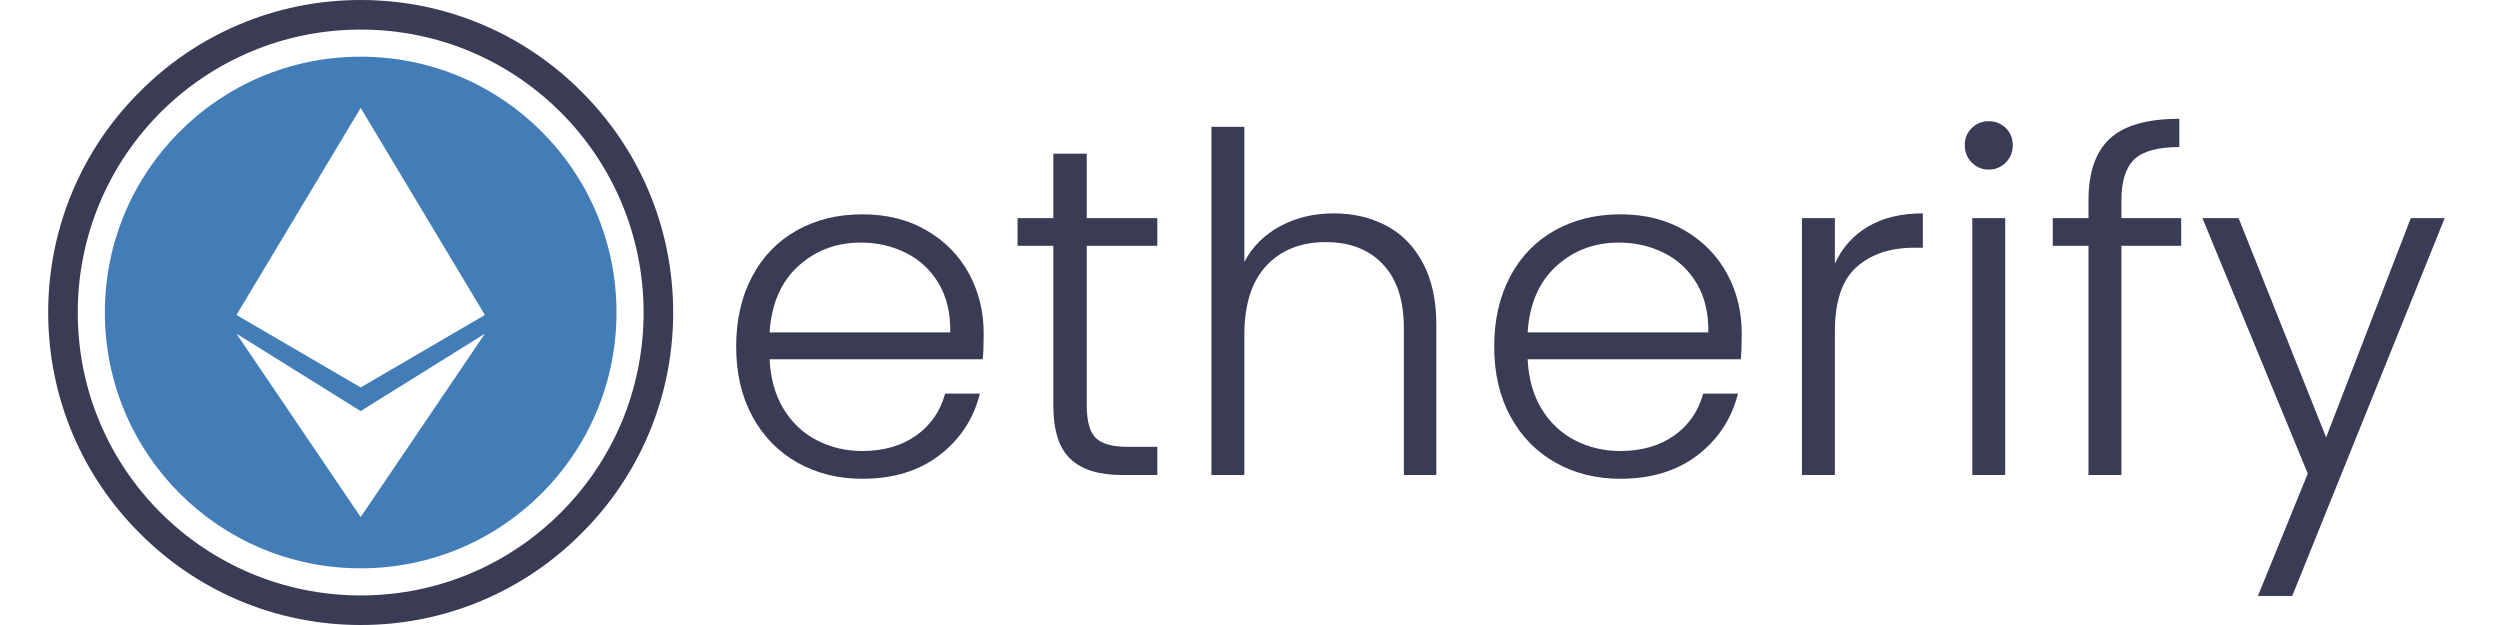
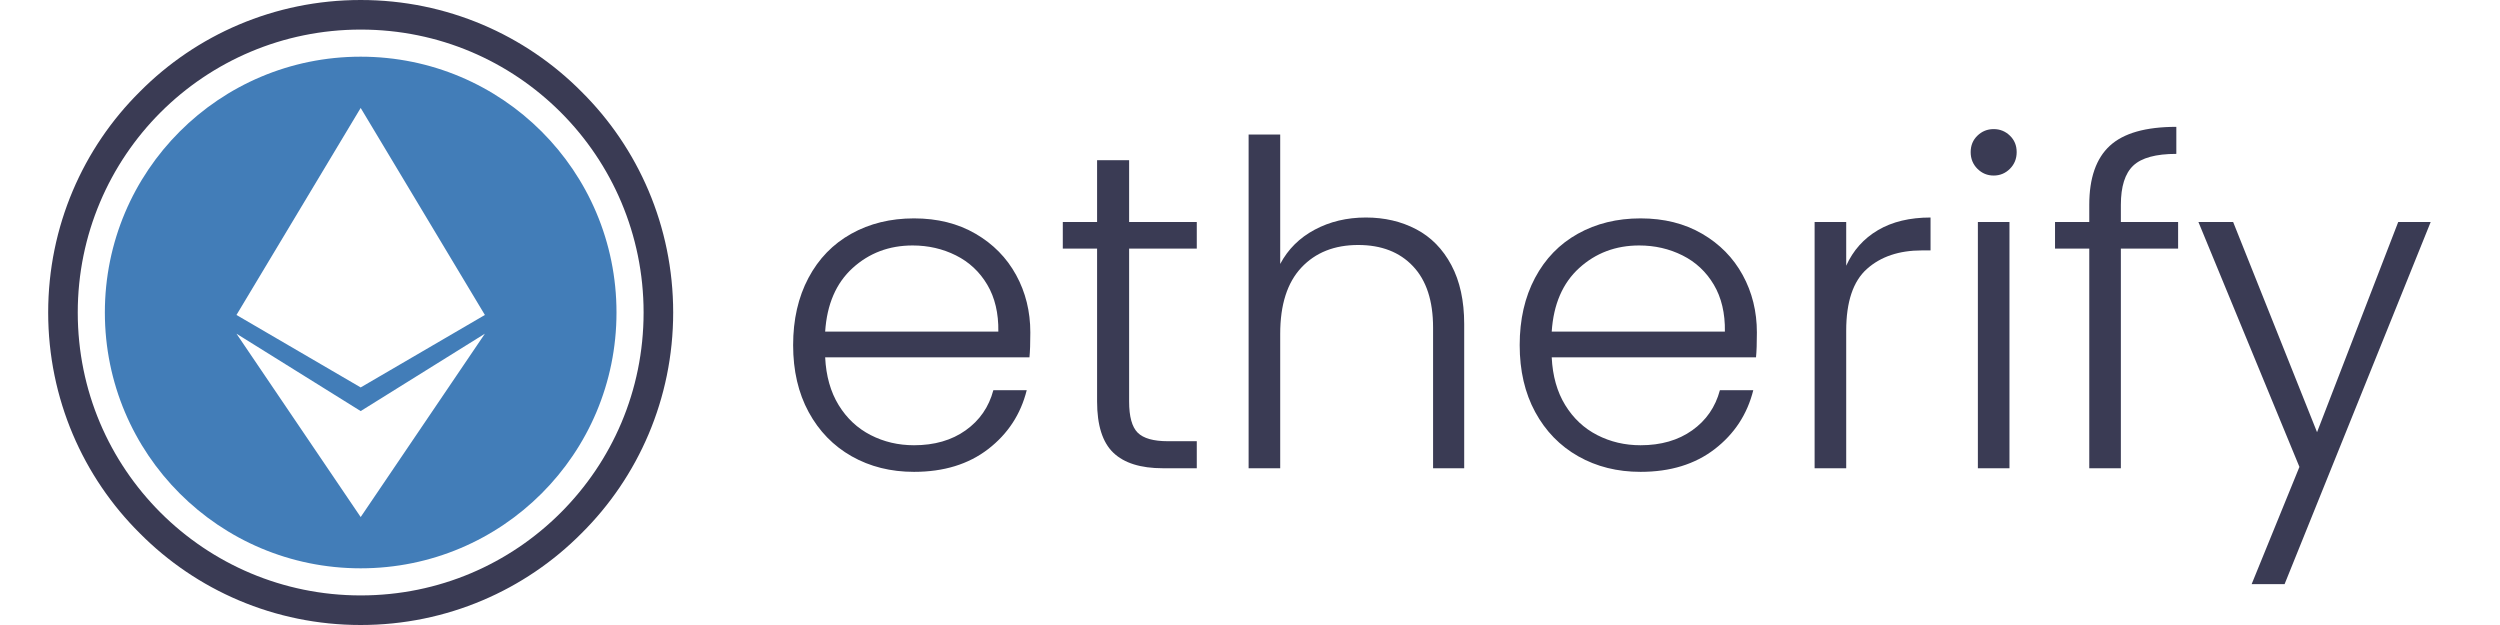
<svg xmlns="http://www.w3.org/2000/svg" width="1200" zoomAndPan="magnify" viewBox="0 0 900 225" height="300" preserveAspectRatio="xMidYMid meet" version="1.0">
  <defs>
    <g />
-     <clipPath id="7c5b91d28d">
+     <clipPath id="9a463b64a7">
      <path d="M 46.172 28.828 L 213.516 28.828 L 213.516 196.172 L 46.172 196.172 Z M 46.172 28.828 " clip-rule="nonzero" />
    </clipPath>
-     <clipPath id="812b0a4c83">
+     <clipPath id="006c63cb9f">
      <path d="M 129.844 28.828 C 83.633 28.828 46.172 66.289 46.172 112.5 C 46.172 158.711 83.633 196.172 129.844 196.172 C 176.055 196.172 213.516 158.711 213.516 112.5 C 213.516 66.289 176.055 28.828 129.844 28.828 Z M 129.844 28.828 " clip-rule="nonzero" />
    </clipPath>
-     <clipPath id="af3ff309bf">
+     <clipPath id="57260d23a7">
      <path d="M 17.344 0 L 242.344 0 L 242.344 225 L 17.344 225 Z M 17.344 0 " clip-rule="nonzero" />
    </clipPath>
  </defs>
  <rect x="-90" width="1080" fill="#ffffff" y="-22.5" height="270" fill-opacity="1" />
  <rect x="-90" width="1080" fill="#ffffff" y="-22.5" height="270" fill-opacity="1" />
-   <g clip-path="url(#7c5b91d28d)">
-     <g clip-path="url(#812b0a4c83)">
+   <g clip-path="url(#9a463b64a7)">
+     <g clip-path="url(#006c63cb9f)">
      <path fill="#ffffff" d="M 46.172 28.828 L 213.516 28.828 L 213.516 196.172 L 46.172 196.172 Z M 46.172 28.828 " fill-opacity="1" fill-rule="nonzero" />
    </g>
  </g>
-   <g clip-path="url(#af3ff309bf)">
+   <g clip-path="url(#57260d23a7)">
    <path fill="#3a3b54" d="M 129.844 0 C 160.898 0 189.109 12.598 209.34 33.004 C 229.746 53.234 242.344 81.445 242.344 112.5 C 242.344 143.555 229.746 171.766 209.34 191.996 C 189.109 212.402 160.898 225 129.844 225 C 98.789 225 70.578 212.402 50.348 191.996 C 29.941 171.766 17.344 143.555 17.344 112.5 C 17.344 81.445 29.941 53.234 50.348 33.004 C 70.578 12.598 98.789 0 129.844 0 Z M 201.887 40.457 C 183.434 22.004 158.059 10.648 129.844 10.648 C 101.809 10.648 76.254 22.004 57.801 40.457 C 39.348 58.91 27.992 84.465 27.992 112.5 C 27.992 140.715 39.348 166.09 57.801 184.543 C 76.254 202.996 101.809 214.352 129.844 214.352 C 158.059 214.352 183.434 202.996 201.887 184.543 C 220.34 166.09 231.695 140.715 231.695 112.5 C 231.695 84.465 220.34 58.91 201.887 40.457 Z M 201.887 40.457 " fill-opacity="1" fill-rule="nonzero" />
  </g>
  <path fill="#427db8" d="M 129.844 20.406 C 180.77 20.406 221.938 61.574 221.938 112.5 C 221.938 163.426 180.77 204.594 129.844 204.594 C 78.918 204.594 37.75 163.426 37.75 112.5 C 37.75 61.574 78.918 20.406 129.844 20.406 Z M 129.844 139.473 L 85.129 113.387 L 129.844 38.859 L 174.559 113.387 Z M 85.129 120.129 L 129.844 186.141 L 174.559 120.129 L 129.844 147.988 Z M 85.129 120.129 " fill-opacity="1" fill-rule="evenodd" />
  <g fill="#3a3b54" fill-opacity="1">
-     <g transform="translate(256.8937, 171)">
+     <g transform="translate(277.7296, 168.5701)">
      <g>
-         <path d="M 97.234 -50.984 C 97.234 -46.922 97.117 -43.816 96.891 -41.672 L 20.156 -41.672 C 20.5 -34.672 22.191 -28.688 25.234 -23.719 C 28.285 -18.75 32.297 -14.992 37.266 -12.453 C 42.234 -9.91 47.656 -8.641 53.531 -8.641 C 61.207 -8.641 67.672 -10.5 72.922 -14.219 C 78.172 -17.945 81.645 -22.973 83.344 -29.297 L 95.875 -29.297 C 93.613 -20.266 88.785 -12.895 81.391 -7.188 C 73.992 -1.488 64.707 1.359 53.531 1.359 C 44.832 1.359 37.035 -0.586 30.141 -4.484 C 23.254 -8.379 17.863 -13.91 13.969 -21.078 C 10.07 -28.254 8.125 -36.645 8.125 -46.25 C 8.125 -55.844 10.047 -64.254 13.891 -71.484 C 17.734 -78.711 23.098 -84.242 29.984 -88.078 C 36.867 -91.922 44.719 -93.844 53.531 -93.844 C 62.332 -93.844 70.035 -91.922 76.641 -88.078 C 83.254 -84.242 88.336 -79.078 91.891 -72.578 C 95.453 -66.086 97.234 -58.891 97.234 -50.984 Z M 85.203 -51.328 C 85.316 -58.211 83.93 -64.082 81.047 -68.938 C 78.172 -73.789 74.25 -77.457 69.281 -79.938 C 64.312 -82.426 58.891 -83.672 53.016 -83.672 C 44.211 -83.672 36.703 -80.848 30.484 -75.203 C 24.273 -69.555 20.832 -61.598 20.156 -51.328 Z M 85.203 -51.328 " />
+         <path d="M 93.188 -48.875 C 93.188 -44.977 93.082 -42 92.875 -39.938 L 19.328 -39.938 C 19.648 -33.227 21.27 -27.492 24.188 -22.734 C 27.113 -17.973 30.957 -14.375 35.719 -11.938 C 40.477 -9.5 45.676 -8.281 51.312 -8.281 C 58.664 -8.281 64.859 -10.066 69.891 -13.641 C 74.93 -17.211 78.258 -22.031 79.875 -28.094 L 91.891 -28.094 C 89.723 -19.426 85.094 -12.359 78 -6.891 C 70.914 -1.43 62.02 1.297 51.312 1.297 C 42.969 1.297 35.492 -0.566 28.891 -4.297 C 22.297 -8.035 17.129 -13.344 13.391 -20.219 C 9.66 -27.094 7.797 -35.129 7.797 -44.328 C 7.797 -53.523 9.633 -61.586 13.312 -68.516 C 16.988 -75.441 22.129 -80.742 28.734 -84.422 C 35.336 -88.109 42.863 -89.953 51.312 -89.953 C 59.75 -89.953 67.133 -88.109 73.469 -84.422 C 79.801 -80.742 84.672 -75.789 88.078 -69.562 C 91.484 -63.344 93.188 -56.445 93.188 -48.875 Z M 81.672 -49.188 C 81.773 -55.789 80.445 -61.422 77.688 -66.078 C 74.926 -70.734 71.164 -74.25 66.406 -76.625 C 61.645 -79.008 56.445 -80.203 50.812 -80.203 C 42.375 -80.203 35.176 -77.492 29.219 -72.078 C 23.27 -66.672 19.973 -59.039 19.328 -49.188 Z M 81.672 -49.188 " />
      </g>
    </g>
  </g>
  <g fill="#3a3b54" fill-opacity="1">
-     <g transform="translate(362.2571, 171)">
+     <g transform="translate(378.7165, 168.5701)">
      <g>
-         <path d="M 28.969 -82.5 L 28.969 -25.062 C 28.969 -19.414 30.039 -15.52 32.188 -13.375 C 34.332 -11.227 38.113 -10.156 43.531 -10.156 L 54.375 -10.156 L 54.375 0 L 41.672 0 C 33.316 0 27.102 -1.945 23.031 -5.844 C 18.969 -9.738 16.938 -16.145 16.938 -25.062 L 16.938 -82.5 L 4.062 -82.5 L 4.062 -92.484 L 16.938 -92.484 L 16.938 -115.688 L 28.969 -115.688 L 28.969 -92.484 L 54.375 -92.484 L 54.375 -82.5 Z M 28.969 -82.5 " />
+         <path d="M 27.766 -79.062 L 27.766 -24.031 C 27.766 -18.613 28.789 -14.875 30.844 -12.812 C 32.906 -10.758 36.531 -9.734 41.719 -9.734 L 52.125 -9.734 L 52.125 0 L 39.938 0 C 31.926 0 25.973 -1.863 22.078 -5.594 C 18.18 -9.332 16.234 -15.477 16.234 -24.031 L 16.234 -79.062 L 3.891 -79.062 L 3.891 -88.641 L 16.234 -88.641 L 16.234 -110.891 L 27.766 -110.891 L 27.766 -88.641 L 52.125 -88.641 L 52.125 -79.062 Z M 27.766 -79.062 " />
      </g>
    </g>
  </g>
  <g fill="#3a3b54" fill-opacity="1">
-     <g transform="translate(422.5616, 171)">
+     <g transform="translate(436.5162, 168.5701)">
      <g>
-         <path d="M 57.594 -94.188 C 64.594 -94.188 70.883 -92.719 76.469 -89.781 C 82.062 -86.844 86.469 -82.352 89.688 -76.312 C 92.906 -70.27 94.516 -62.898 94.516 -54.203 L 94.516 0 L 82.828 0 L 82.828 -52.844 C 82.828 -62.895 80.312 -70.57 75.281 -75.875 C 70.258 -81.188 63.406 -83.844 54.719 -83.844 C 45.789 -83.844 38.672 -81.02 33.359 -75.375 C 28.055 -69.727 25.406 -61.43 25.406 -50.484 L 25.406 0 L 13.547 0 L 13.547 -125.344 L 25.406 -125.344 L 25.406 -76.734 C 28.344 -82.266 32.66 -86.555 38.359 -89.609 C 44.066 -92.66 50.477 -94.188 57.594 -94.188 Z M 57.594 -94.188 " />
+         <path d="M 55.203 -90.266 C 61.91 -90.266 67.941 -88.859 73.297 -86.047 C 78.66 -83.234 82.883 -78.93 85.969 -73.141 C 89.051 -67.348 90.594 -60.285 90.594 -51.953 L 90.594 0 L 79.391 0 L 79.391 -50.656 C 79.391 -60.289 76.977 -67.648 72.156 -72.734 C 67.344 -77.828 60.77 -80.375 52.438 -80.375 C 43.883 -80.375 37.066 -77.664 31.984 -72.25 C 26.898 -66.832 24.359 -58.879 24.359 -48.391 L 24.359 0 L 12.984 0 L 12.984 -120.141 L 24.359 -120.141 L 24.359 -73.547 C 27.172 -78.848 31.305 -82.957 36.766 -85.875 C 42.234 -88.801 48.379 -90.266 55.203 -90.266 Z M 55.203 -90.266 " />
      </g>
    </g>
  </g>
  <g fill="#3a3b54" fill-opacity="1">
-     <g transform="translate(529.7883, 171)">
+     <g transform="translate(539.2891, 168.5701)">
      <g>
-         <path d="M 97.234 -50.984 C 97.234 -46.922 97.117 -43.816 96.891 -41.672 L 20.156 -41.672 C 20.5 -34.672 22.191 -28.688 25.234 -23.719 C 28.285 -18.75 32.297 -14.992 37.266 -12.453 C 42.234 -9.91 47.656 -8.641 53.531 -8.641 C 61.207 -8.641 67.672 -10.5 72.922 -14.219 C 78.172 -17.945 81.645 -22.973 83.344 -29.297 L 95.875 -29.297 C 93.613 -20.266 88.785 -12.895 81.391 -7.188 C 73.992 -1.488 64.707 1.359 53.531 1.359 C 44.832 1.359 37.035 -0.586 30.141 -4.484 C 23.254 -8.379 17.863 -13.91 13.969 -21.078 C 10.07 -28.254 8.125 -36.645 8.125 -46.25 C 8.125 -55.844 10.047 -64.254 13.891 -71.484 C 17.734 -78.711 23.098 -84.242 29.984 -88.078 C 36.867 -91.922 44.719 -93.844 53.531 -93.844 C 62.332 -93.844 70.035 -91.922 76.641 -88.078 C 83.254 -84.242 88.336 -79.078 91.891 -72.578 C 95.453 -66.086 97.234 -58.891 97.234 -50.984 Z M 85.203 -51.328 C 85.316 -58.211 83.93 -64.082 81.047 -68.938 C 78.172 -73.789 74.25 -77.457 69.281 -79.938 C 64.312 -82.426 58.891 -83.672 53.016 -83.672 C 44.211 -83.672 36.703 -80.848 30.484 -75.203 C 24.273 -69.555 20.832 -61.598 20.156 -51.328 Z M 85.203 -51.328 " />
+         <path d="M 93.188 -48.875 C 93.188 -44.977 93.082 -42 92.875 -39.938 L 19.328 -39.938 C 19.648 -33.227 21.27 -27.492 24.188 -22.734 C 27.113 -17.973 30.957 -14.375 35.719 -11.938 C 40.477 -9.5 45.676 -8.281 51.312 -8.281 C 58.664 -8.281 64.859 -10.066 69.891 -13.641 C 74.93 -17.211 78.258 -22.031 79.875 -28.094 L 91.891 -28.094 C 89.723 -19.426 85.094 -12.359 78 -6.891 C 70.914 -1.43 62.02 1.297 51.312 1.297 C 42.969 1.297 35.492 -0.566 28.891 -4.297 C 22.297 -8.035 17.129 -13.344 13.391 -20.219 C 9.66 -27.094 7.797 -35.129 7.797 -44.328 C 7.797 -53.523 9.633 -61.586 13.312 -68.516 C 16.988 -75.441 22.129 -80.742 28.734 -84.422 C 35.336 -88.109 42.863 -89.953 51.312 -89.953 C 59.75 -89.953 67.133 -88.109 73.469 -84.422 C 79.801 -80.742 84.672 -75.789 88.078 -69.562 C 91.484 -63.344 93.188 -56.445 93.188 -48.875 Z M 81.672 -49.188 C 81.773 -55.789 80.445 -61.422 77.688 -66.078 C 74.926 -70.734 71.164 -74.25 66.406 -76.625 C 61.645 -79.008 56.445 -80.203 50.812 -80.203 C 42.375 -80.203 35.176 -77.492 29.219 -72.078 C 23.27 -66.672 19.973 -59.039 19.328 -49.188 Z M 81.672 -49.188 " />
      </g>
    </g>
  </g>
  <g fill="#3a3b54" fill-opacity="1">
-     <g transform="translate(635.1517, 171)">
+     <g transform="translate(640.276, 168.5701)">
      <g>
-         <path d="M 25.406 -76.062 C 28 -81.82 31.977 -86.281 37.344 -89.438 C 42.707 -92.602 49.285 -94.188 57.078 -94.188 L 57.078 -81.812 L 53.859 -81.812 C 45.285 -81.812 38.398 -79.492 33.203 -74.859 C 28.004 -70.234 25.406 -62.504 25.406 -51.672 L 25.406 0 L 13.547 0 L 13.547 -92.484 L 25.406 -92.484 Z M 25.406 -76.062 " />
+         <path d="M 24.359 -72.906 C 26.848 -78.426 30.66 -82.695 35.797 -85.719 C 40.941 -88.75 47.25 -90.266 54.719 -90.266 L 54.719 -78.422 L 51.625 -78.422 C 43.406 -78.422 36.805 -76.203 31.828 -71.766 C 26.848 -67.328 24.359 -59.91 24.359 -49.516 L 24.359 0 L 12.984 0 L 12.984 -88.641 L 24.359 -88.641 Z M 24.359 -72.906 " />
      </g>
    </g>
  </g>
  <g fill="#3a3b54" fill-opacity="1">
-     <g transform="translate(696.4726, 171)">
+     <g transform="translate(699.0498, 168.5701)">
      <g>
-         <path d="M 19.484 -109.938 C 17.109 -109.938 15.07 -110.781 13.375 -112.469 C 11.688 -114.164 10.844 -116.258 10.844 -118.75 C 10.844 -121.227 11.688 -123.285 13.375 -124.922 C 15.07 -126.555 17.109 -127.375 19.484 -127.375 C 21.848 -127.375 23.879 -126.555 25.578 -124.922 C 27.273 -123.285 28.125 -121.227 28.125 -118.75 C 28.125 -116.258 27.273 -114.164 25.578 -112.469 C 23.879 -110.781 21.848 -109.938 19.484 -109.938 Z M 25.406 -92.484 L 25.406 0 L 13.547 0 L 13.547 -92.484 Z M 25.406 -92.484 " />
+         <path d="M 18.672 -105.375 C 16.398 -105.375 14.453 -106.18 12.828 -107.797 C 11.203 -109.422 10.391 -111.426 10.391 -113.812 C 10.391 -116.195 11.203 -118.172 12.828 -119.734 C 14.453 -121.305 16.398 -122.094 18.672 -122.094 C 20.941 -122.094 22.891 -121.305 24.516 -119.734 C 26.141 -118.172 26.953 -116.195 26.953 -113.812 C 26.953 -111.426 26.141 -109.422 24.516 -107.797 C 22.891 -106.18 20.941 -105.375 18.672 -105.375 Z M 24.359 -88.641 L 24.359 0 L 12.984 0 L 12.984 -88.641 Z M 24.359 -88.641 " />
      </g>
    </g>
  </g>
  <g fill="#3a3b54" fill-opacity="1">
-     <g transform="translate(735.2639, 171)">
+     <g transform="translate(736.2299, 168.5701)">
      <g>
-         <path d="M 49.969 -82.5 L 28.453 -82.5 L 28.453 0 L 16.594 0 L 16.594 -82.5 L 3.734 -82.5 L 3.734 -92.484 L 16.594 -92.484 L 16.594 -98.922 C 16.594 -108.973 19.16 -116.367 24.297 -121.109 C 29.441 -125.859 37.773 -128.234 49.297 -128.234 L 49.297 -118.062 C 41.617 -118.062 36.223 -116.594 33.109 -113.656 C 30.004 -110.719 28.453 -105.805 28.453 -98.922 L 28.453 -92.484 L 49.969 -92.484 Z M 49.969 -82.5 " />
+         <path d="M 47.891 -79.062 L 27.281 -79.062 L 27.281 0 L 15.906 0 L 15.906 -79.062 L 3.578 -79.062 L 3.578 -88.641 L 15.906 -88.641 L 15.906 -94.812 C 15.906 -104.445 18.367 -111.535 23.297 -116.078 C 28.223 -120.629 36.207 -122.906 47.25 -122.906 L 47.25 -113.172 C 39.883 -113.172 34.711 -111.758 31.734 -108.938 C 28.766 -106.125 27.281 -101.414 27.281 -94.812 L 27.281 -88.641 L 47.891 -88.641 Z M 47.891 -79.062 " />
      </g>
    </g>
  </g>
  <g fill="#3a3b54" fill-opacity="1">
-     <g transform="translate(790.3171, 171)">
+     <g transform="translate(788.9964, 168.5701)">
      <g>
-         <path d="M 89.781 -92.484 L 34.891 43.531 L 22.531 43.531 L 40.484 -0.516 L 2.547 -92.484 L 15.578 -92.484 L 47.094 -13.547 L 77.578 -92.484 Z M 89.781 -92.484 " />
+         <path d="M 86.047 -88.641 L 33.453 41.719 L 21.594 41.719 L 38.797 -0.484 L 2.438 -88.641 L 14.938 -88.641 L 45.141 -12.984 L 74.359 -88.641 Z M 86.047 -88.641 " />
      </g>
    </g>
  </g>
</svg>
